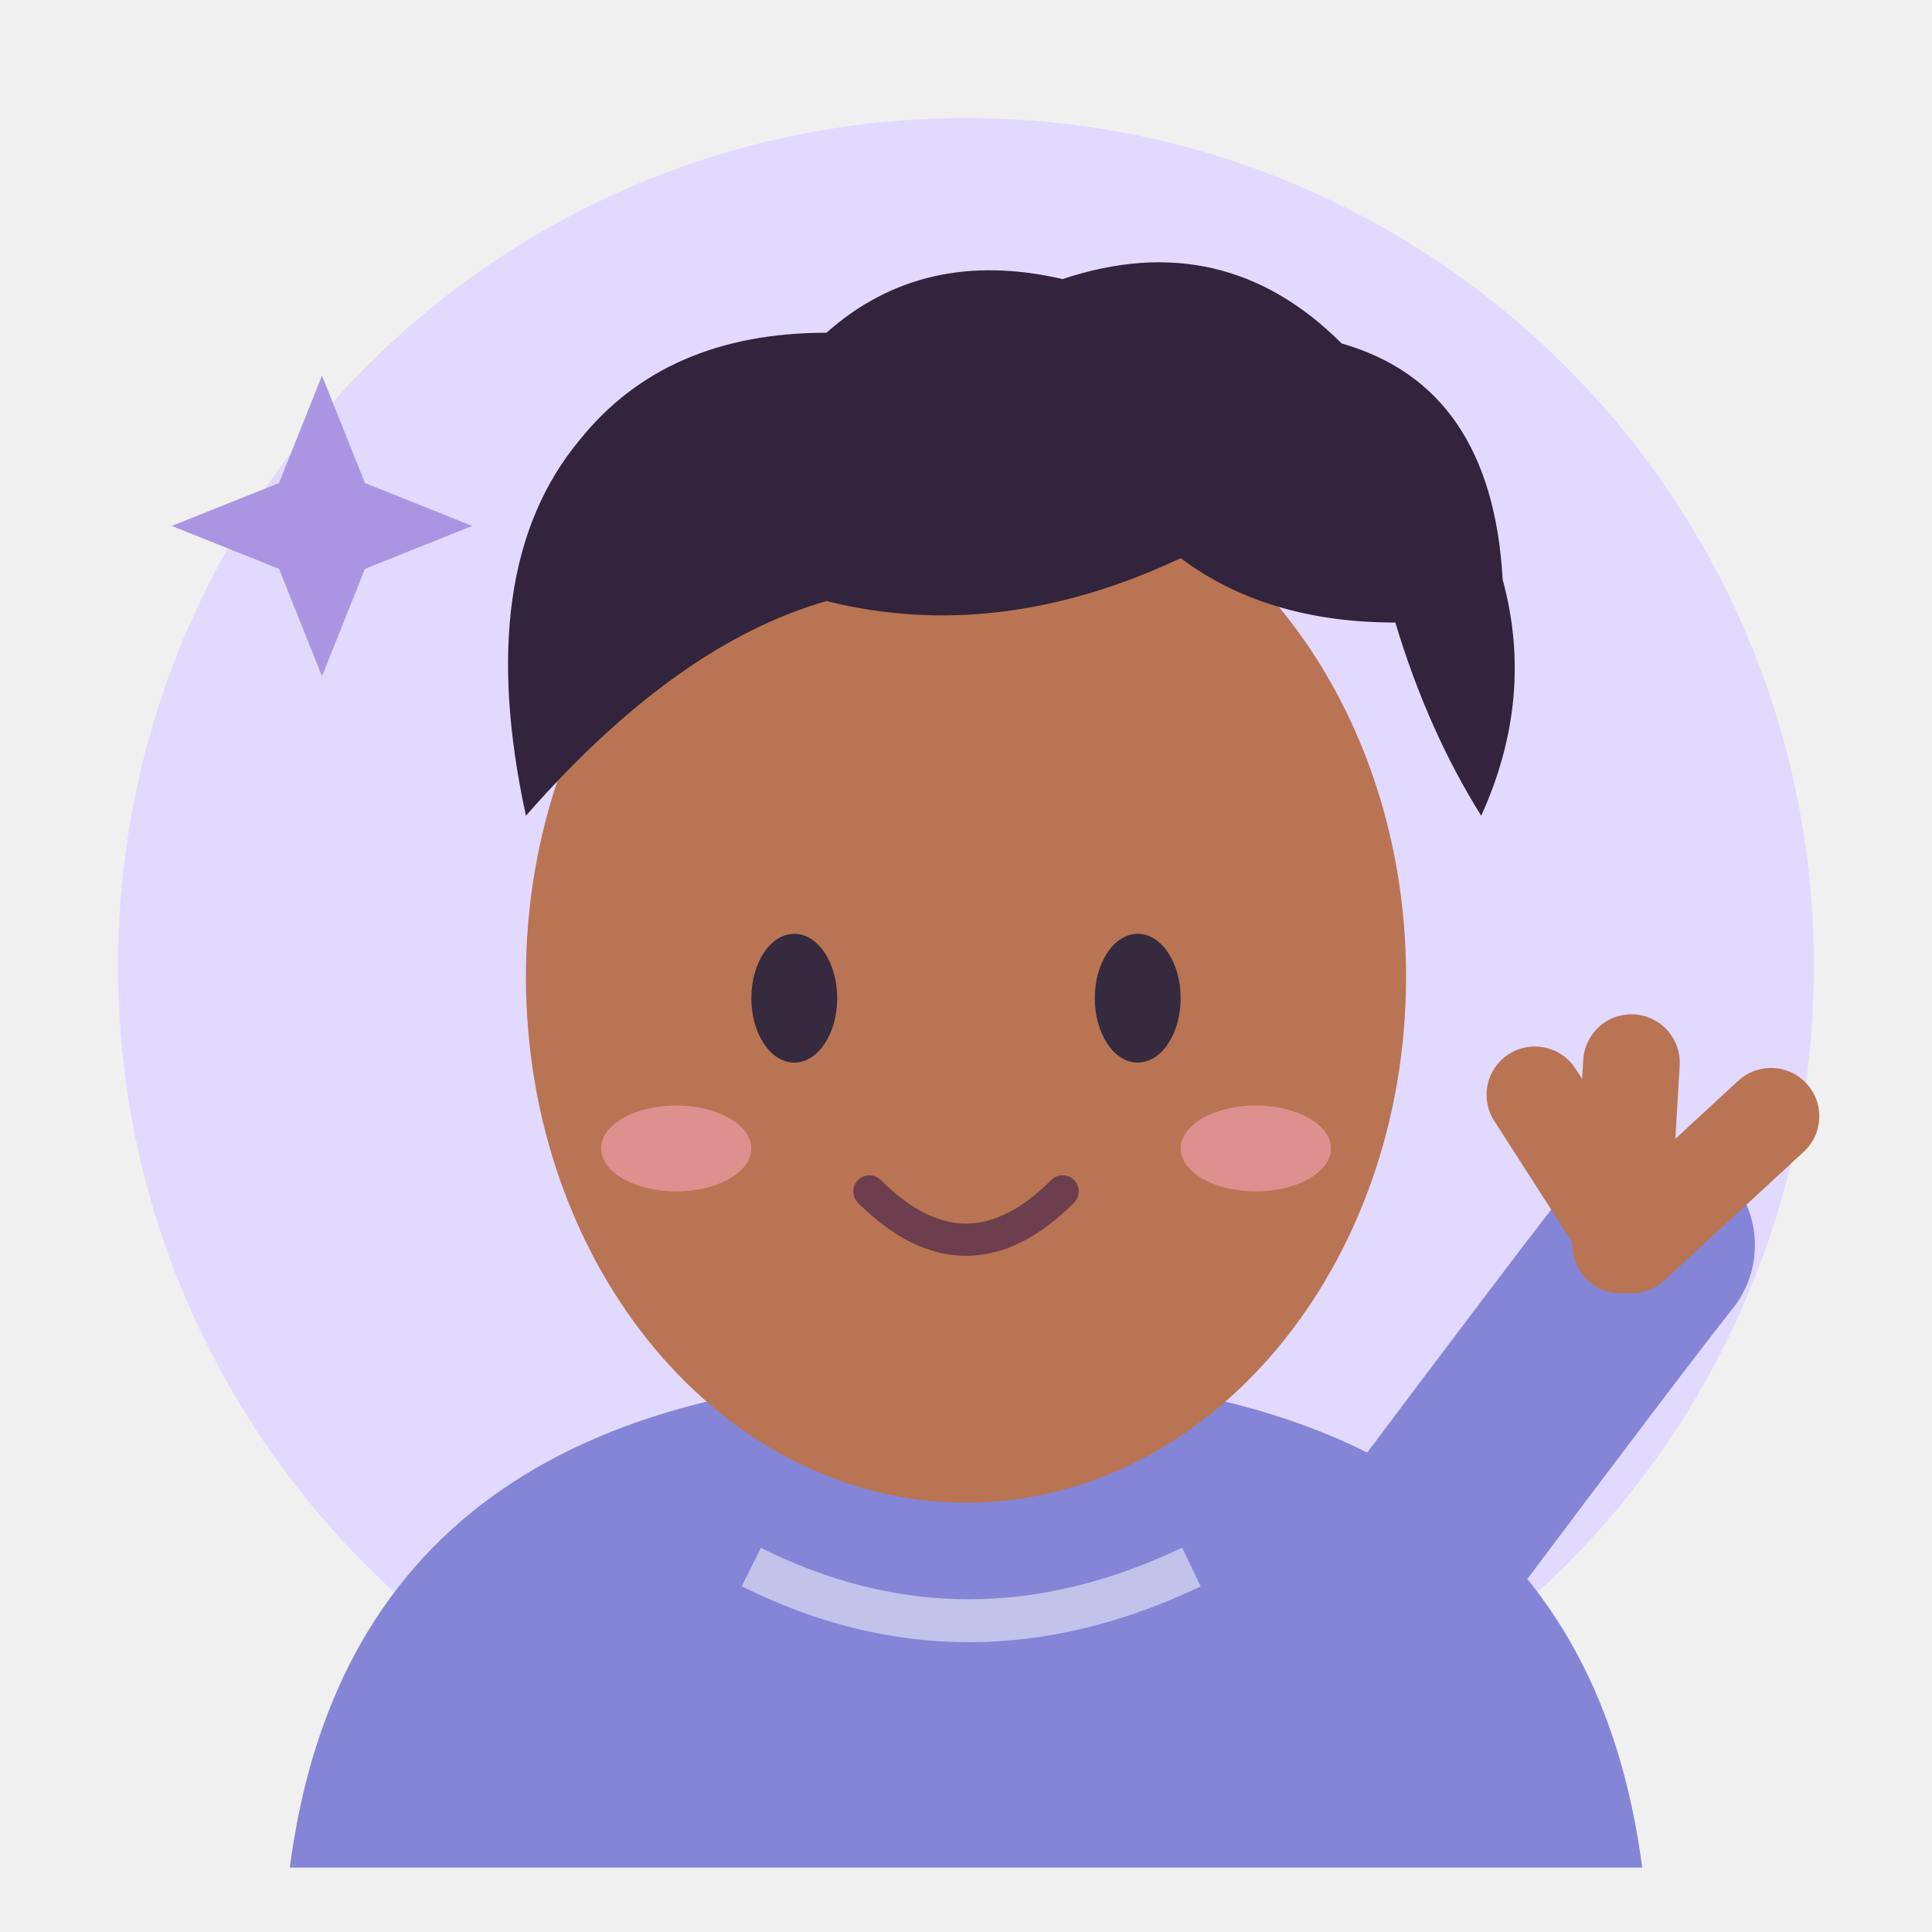
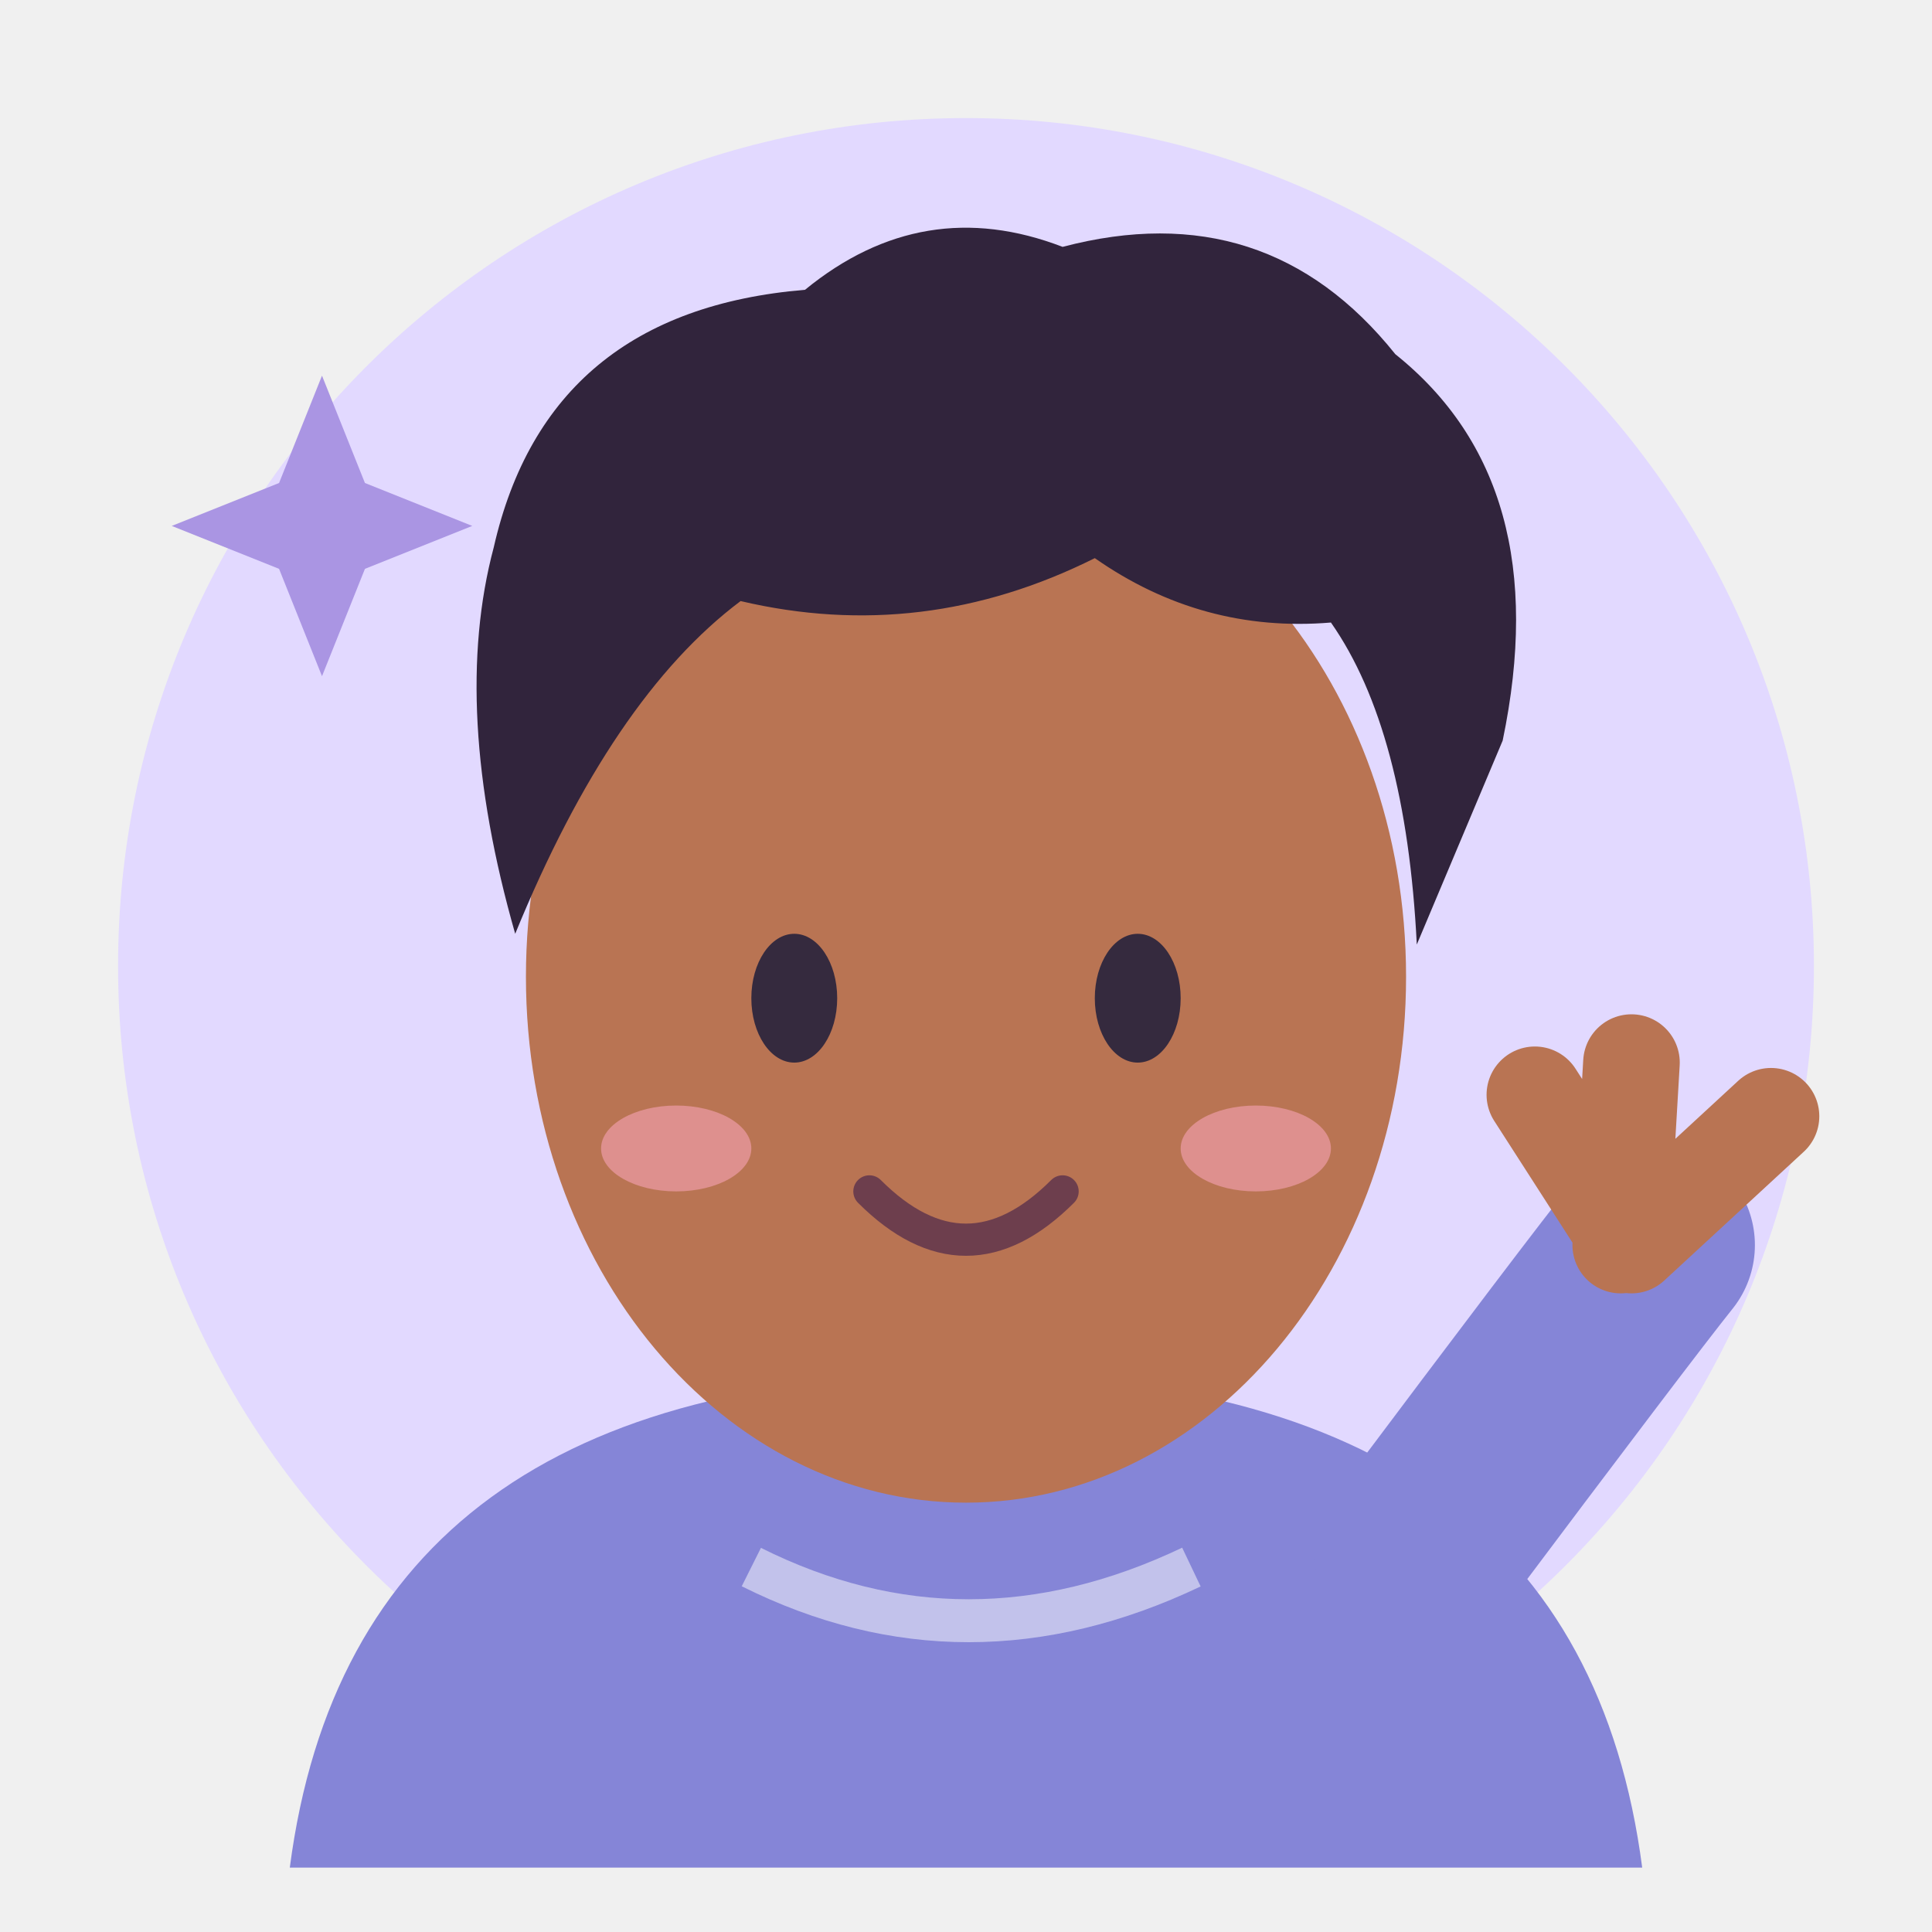
<svg xmlns="http://www.w3.org/2000/svg" viewBox="0 0 180 180" role="img" aria-labelledby="t d">
  <circle cx="90" cy="90" r="79" fill="#e2d9ff" />
  <path d="M27 174q6-46 63-46t63 46" fill="#8585d7" />
  <ellipse cx="90" cy="91" rx="41" ry="49" fill="#b97453" />
-   <path d="M49 76q-5-23 5-35 8-10 23-10 9-8 22-5 15-5 26 6 14 4 15 22 3 11-2 22-5-8-8-18-12 0-20-6-17 8-33 4-14 4-28 20z" fill="#31243c" />
-   <path d="M57 48q13-12 27-9 10-9 22-3 14-3 23 10-12-3-23 1-12-3-23 1-14-3-26 0z" fill="#31243c" />
+   <path d="M48 87q-6-21-2-36 5-22 29-24 11-9 24-4 19-5 31 10 15 12 10 36l-8 19q-1-20-8-30-12 1-22-6-16 8-33 4-12 9-21 31z" fill="#31243c" />
+   <path d="M53 54q8-17 26-16 12-10 24-3 17-4 26 13-12-4-23 0-12-4-24 2-15-3-29 4z" fill="#31243c" />
  <ellipse cx="74" cy="93" rx="4" ry="6" fill="#352a3e" />
  <ellipse cx="106" cy="93" rx="4" ry="6" fill="#352a3e" />
  <path d="M81 111q9 9 18 0" fill="none" stroke="#6d3e4d" stroke-width="3" stroke-linecap="round" />
  <ellipse cx="63" cy="107" rx="7" ry="4" fill="#ee9ba7" opacity=".7" />
  <ellipse cx="117" cy="107" rx="7" ry="4" fill="#ee9ba7" opacity=".7" />
  <path d="M132 145q18-24 22-29" fill="none" stroke="#8585d7" stroke-width="19" stroke-linecap="round" />
  <path d="M151 116l1-17m0 17 13-12m-13 12-9-14" stroke="#b97453" stroke-width="9" stroke-linecap="round" />
  <path d="M70 146q20 10 41 0" fill="none" stroke="#fff" stroke-width="4" opacity=".5" />
  <path d="M26 45l4-10 4 10 10 4-10 4-4 10-4-10-10-4z" fill="#aa95e3" />
</svg>
